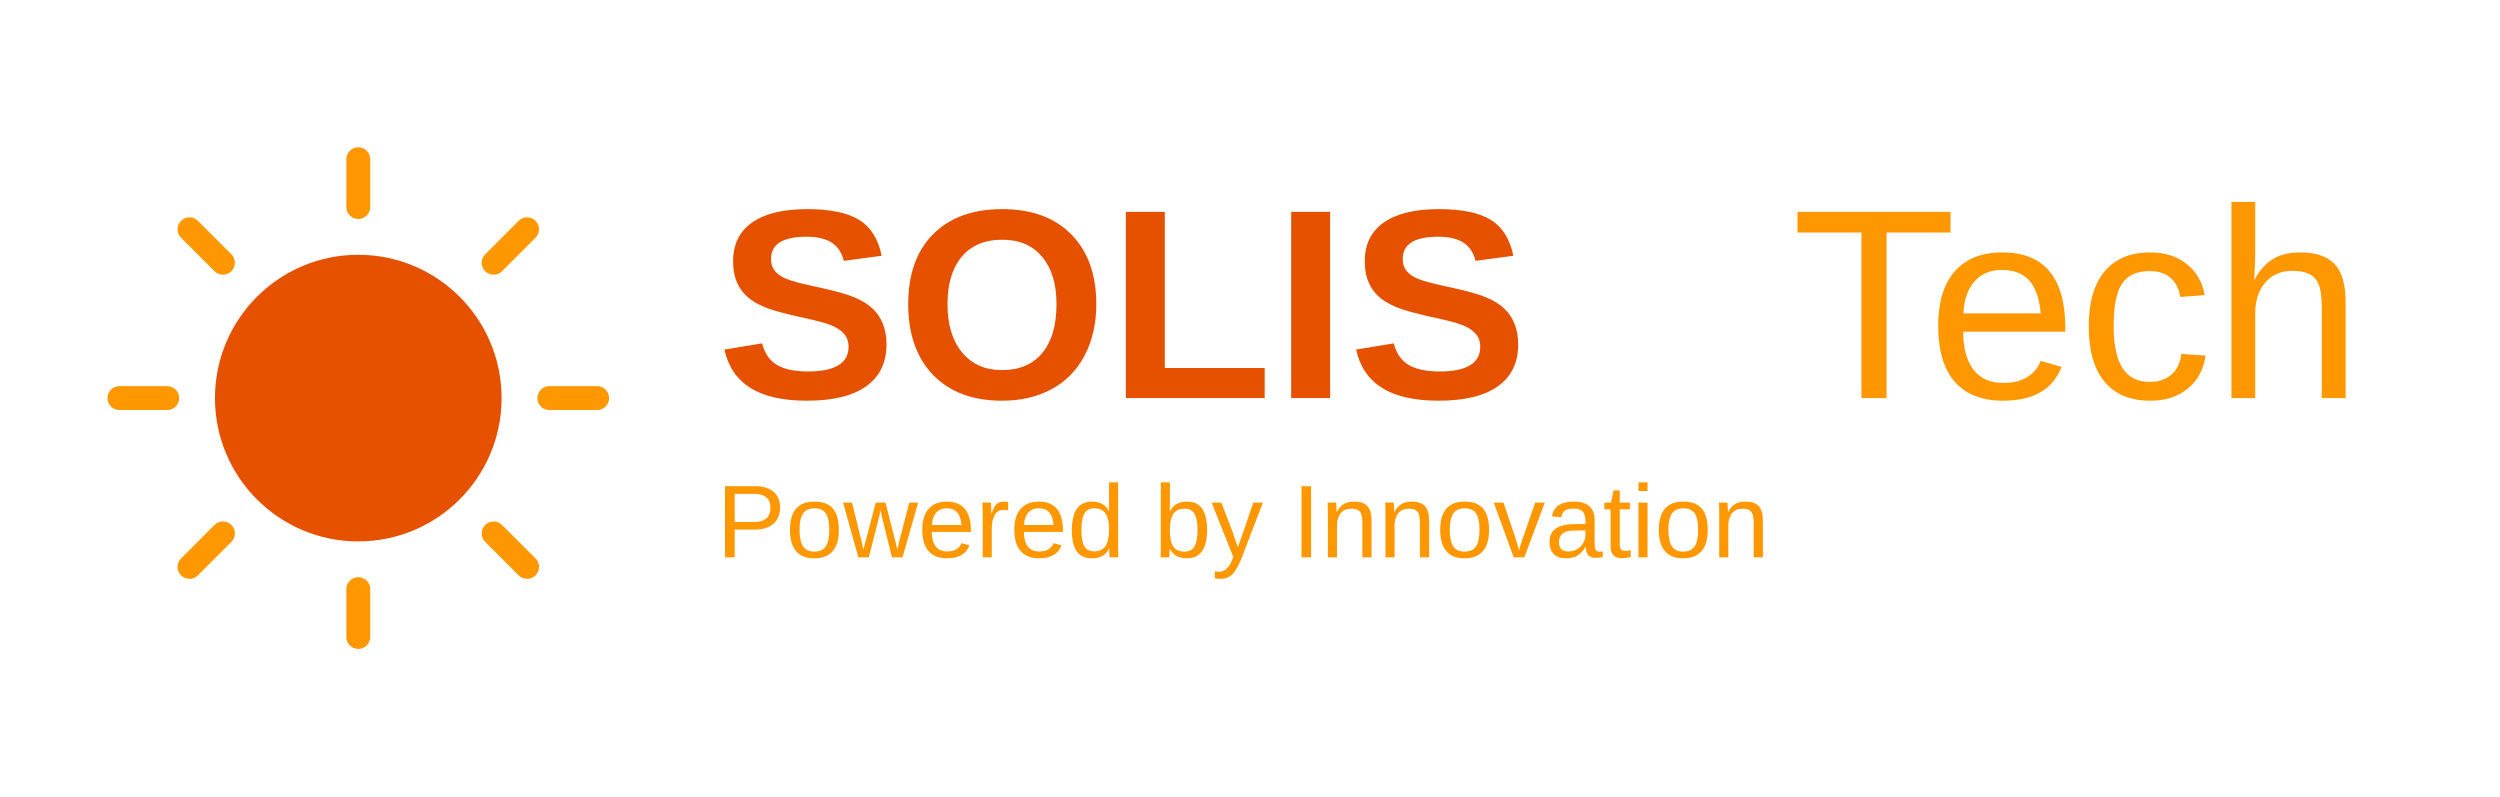
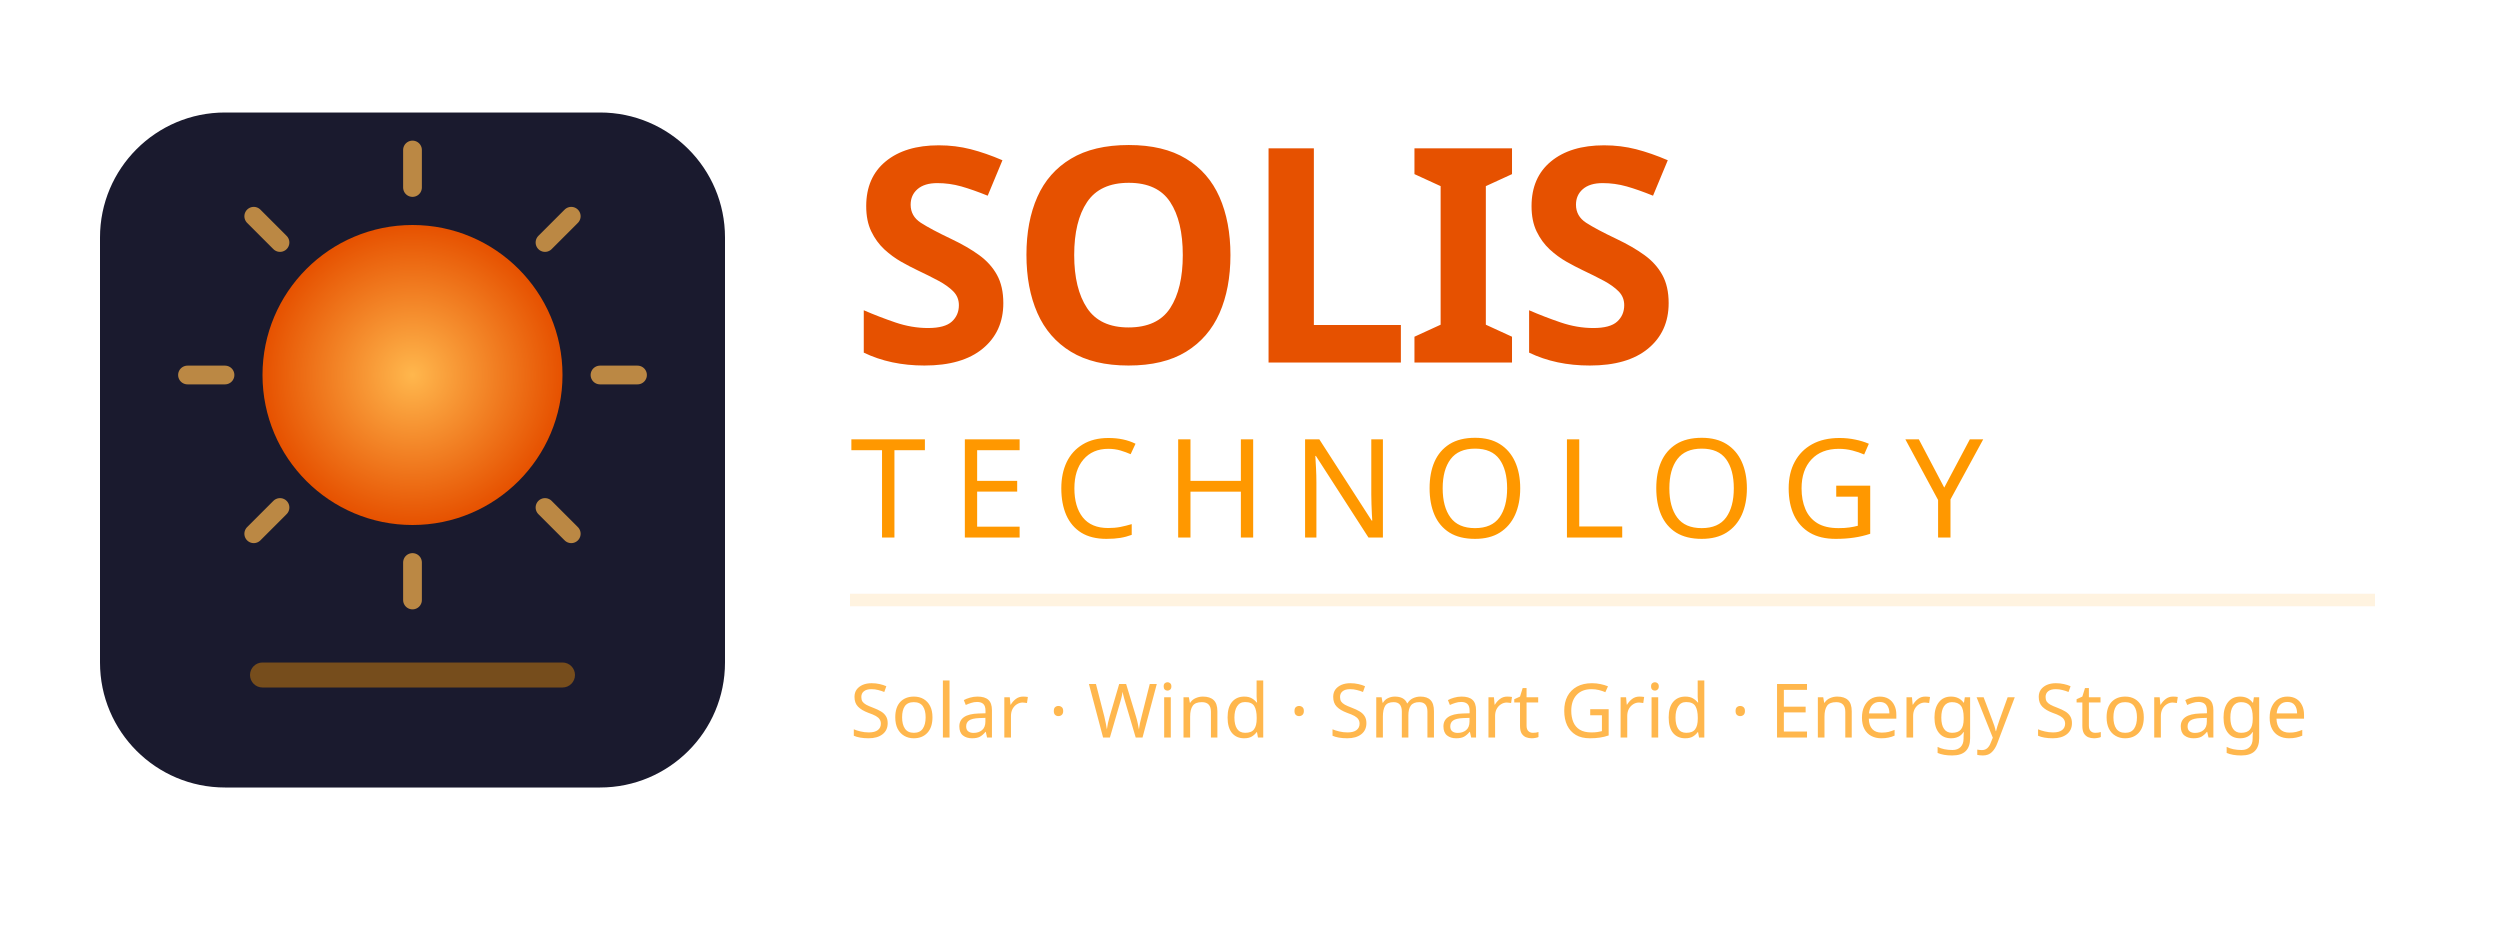
- <svg xmlns="http://www.w3.org/2000/svg" viewBox="0 0 314 100" width="314" height="100">
-   <circle cx="45" cy="50" r="18" fill="#E65100" />
-   <line x1="45" y1="20" x2="45" y2="26" stroke="#FF9800" stroke-width="3" stroke-linecap="round" />
-   <line x1="45" y1="74" x2="45" y2="80" stroke="#FF9800" stroke-width="3" stroke-linecap="round" />
-   <line x1="15" y1="50" x2="21" y2="50" stroke="#FF9800" stroke-width="3" stroke-linecap="round" />
-   <line x1="69" y1="50" x2="75" y2="50" stroke="#FF9800" stroke-width="3" stroke-linecap="round" />
-   <line x1="23.8" y1="28.8" x2="28" y2="33" stroke="#FF9800" stroke-width="3" stroke-linecap="round" />
-   <line x1="62" y1="67" x2="66.2" y2="71.2" stroke="#FF9800" stroke-width="3" stroke-linecap="round" />
-   <line x1="23.8" y1="71.2" x2="28" y2="67" stroke="#FF9800" stroke-width="3" stroke-linecap="round" />
-   <line x1="62" y1="33" x2="66.2" y2="28.8" stroke="#FF9800" stroke-width="3" stroke-linecap="round" />
-   <text x="90" y="50" font-family="Arial,Helvetica,sans-serif" font-weight="bold" font-size="34" fill="#E65100">SOLIS</text>
-   <text x="225" y="50" font-family="Arial,Helvetica,sans-serif" font-weight="300" font-size="34" fill="#FF9800">Tech</text>
-   <text x="90" y="70" font-family="Arial,Helvetica,sans-serif" font-size="13" fill="#FF9800">Powered by Innovation</text>
+ <svg xmlns="http://www.w3.org/2000/svg" viewBox="0 0 400 150" width="1200" height="450">
+   <defs>
+     <radialGradient id="slg" cx="50%" cy="50%" r="50%">
+       <stop offset="0%" stop-color="#FFB74D" />
+       <stop offset="100%" stop-color="#E65100" />
+     </radialGradient>
+   </defs>
+   <rect x="16" y="18" width="100" height="108" rx="20" fill="#1A1A2E" />
+   <circle cx="66" cy="60" r="24" fill="url(#slg)" />
+   <g stroke="#FFB74D" stroke-width="3" stroke-linecap="round" opacity="0.7">
+     <line x1="66" y1="24" x2="66" y2="30" />
+     <line x1="66" y1="90" x2="66" y2="96" />
+     <line x1="30" y1="60" x2="36" y2="60" />
+     <line x1="96" y1="60" x2="102" y2="60" />
+     <line x1="40.6" y1="34.6" x2="44.8" y2="38.8" />
+     <line x1="87.2" y1="81.2" x2="91.4" y2="85.4" />
+     <line x1="40.6" y1="85.4" x2="44.8" y2="81.2" />
+     <line x1="87.2" y1="38.8" x2="91.4" y2="34.6" />
+   </g>
+   <rect x="40" y="106" width="52" height="4" rx="2" fill="#FF9800" opacity="0.4" />
+   <text x="136" y="58" font-family="'Segoe UI',system-ui,sans-serif" font-weight="700" font-size="48" fill="#E65100" letter-spacing="-1">SOLIS</text>
+   <text x="136" y="86" font-family="'Segoe UI',system-ui,sans-serif" font-weight="300" font-size="22" fill="#FF9800" letter-spacing="4">TECHNOLOGY</text>
+   <line x1="136" y1="96" x2="380" y2="96" stroke="#FFE0B2" stroke-width="2" opacity="0.4" />
+   <text x="136" y="118" font-family="'Segoe UI',system-ui,sans-serif" font-weight="400" font-size="12" fill="#FFB74D">Solar · Wind · Smart Grid · Energy Storage</text>
</svg>
